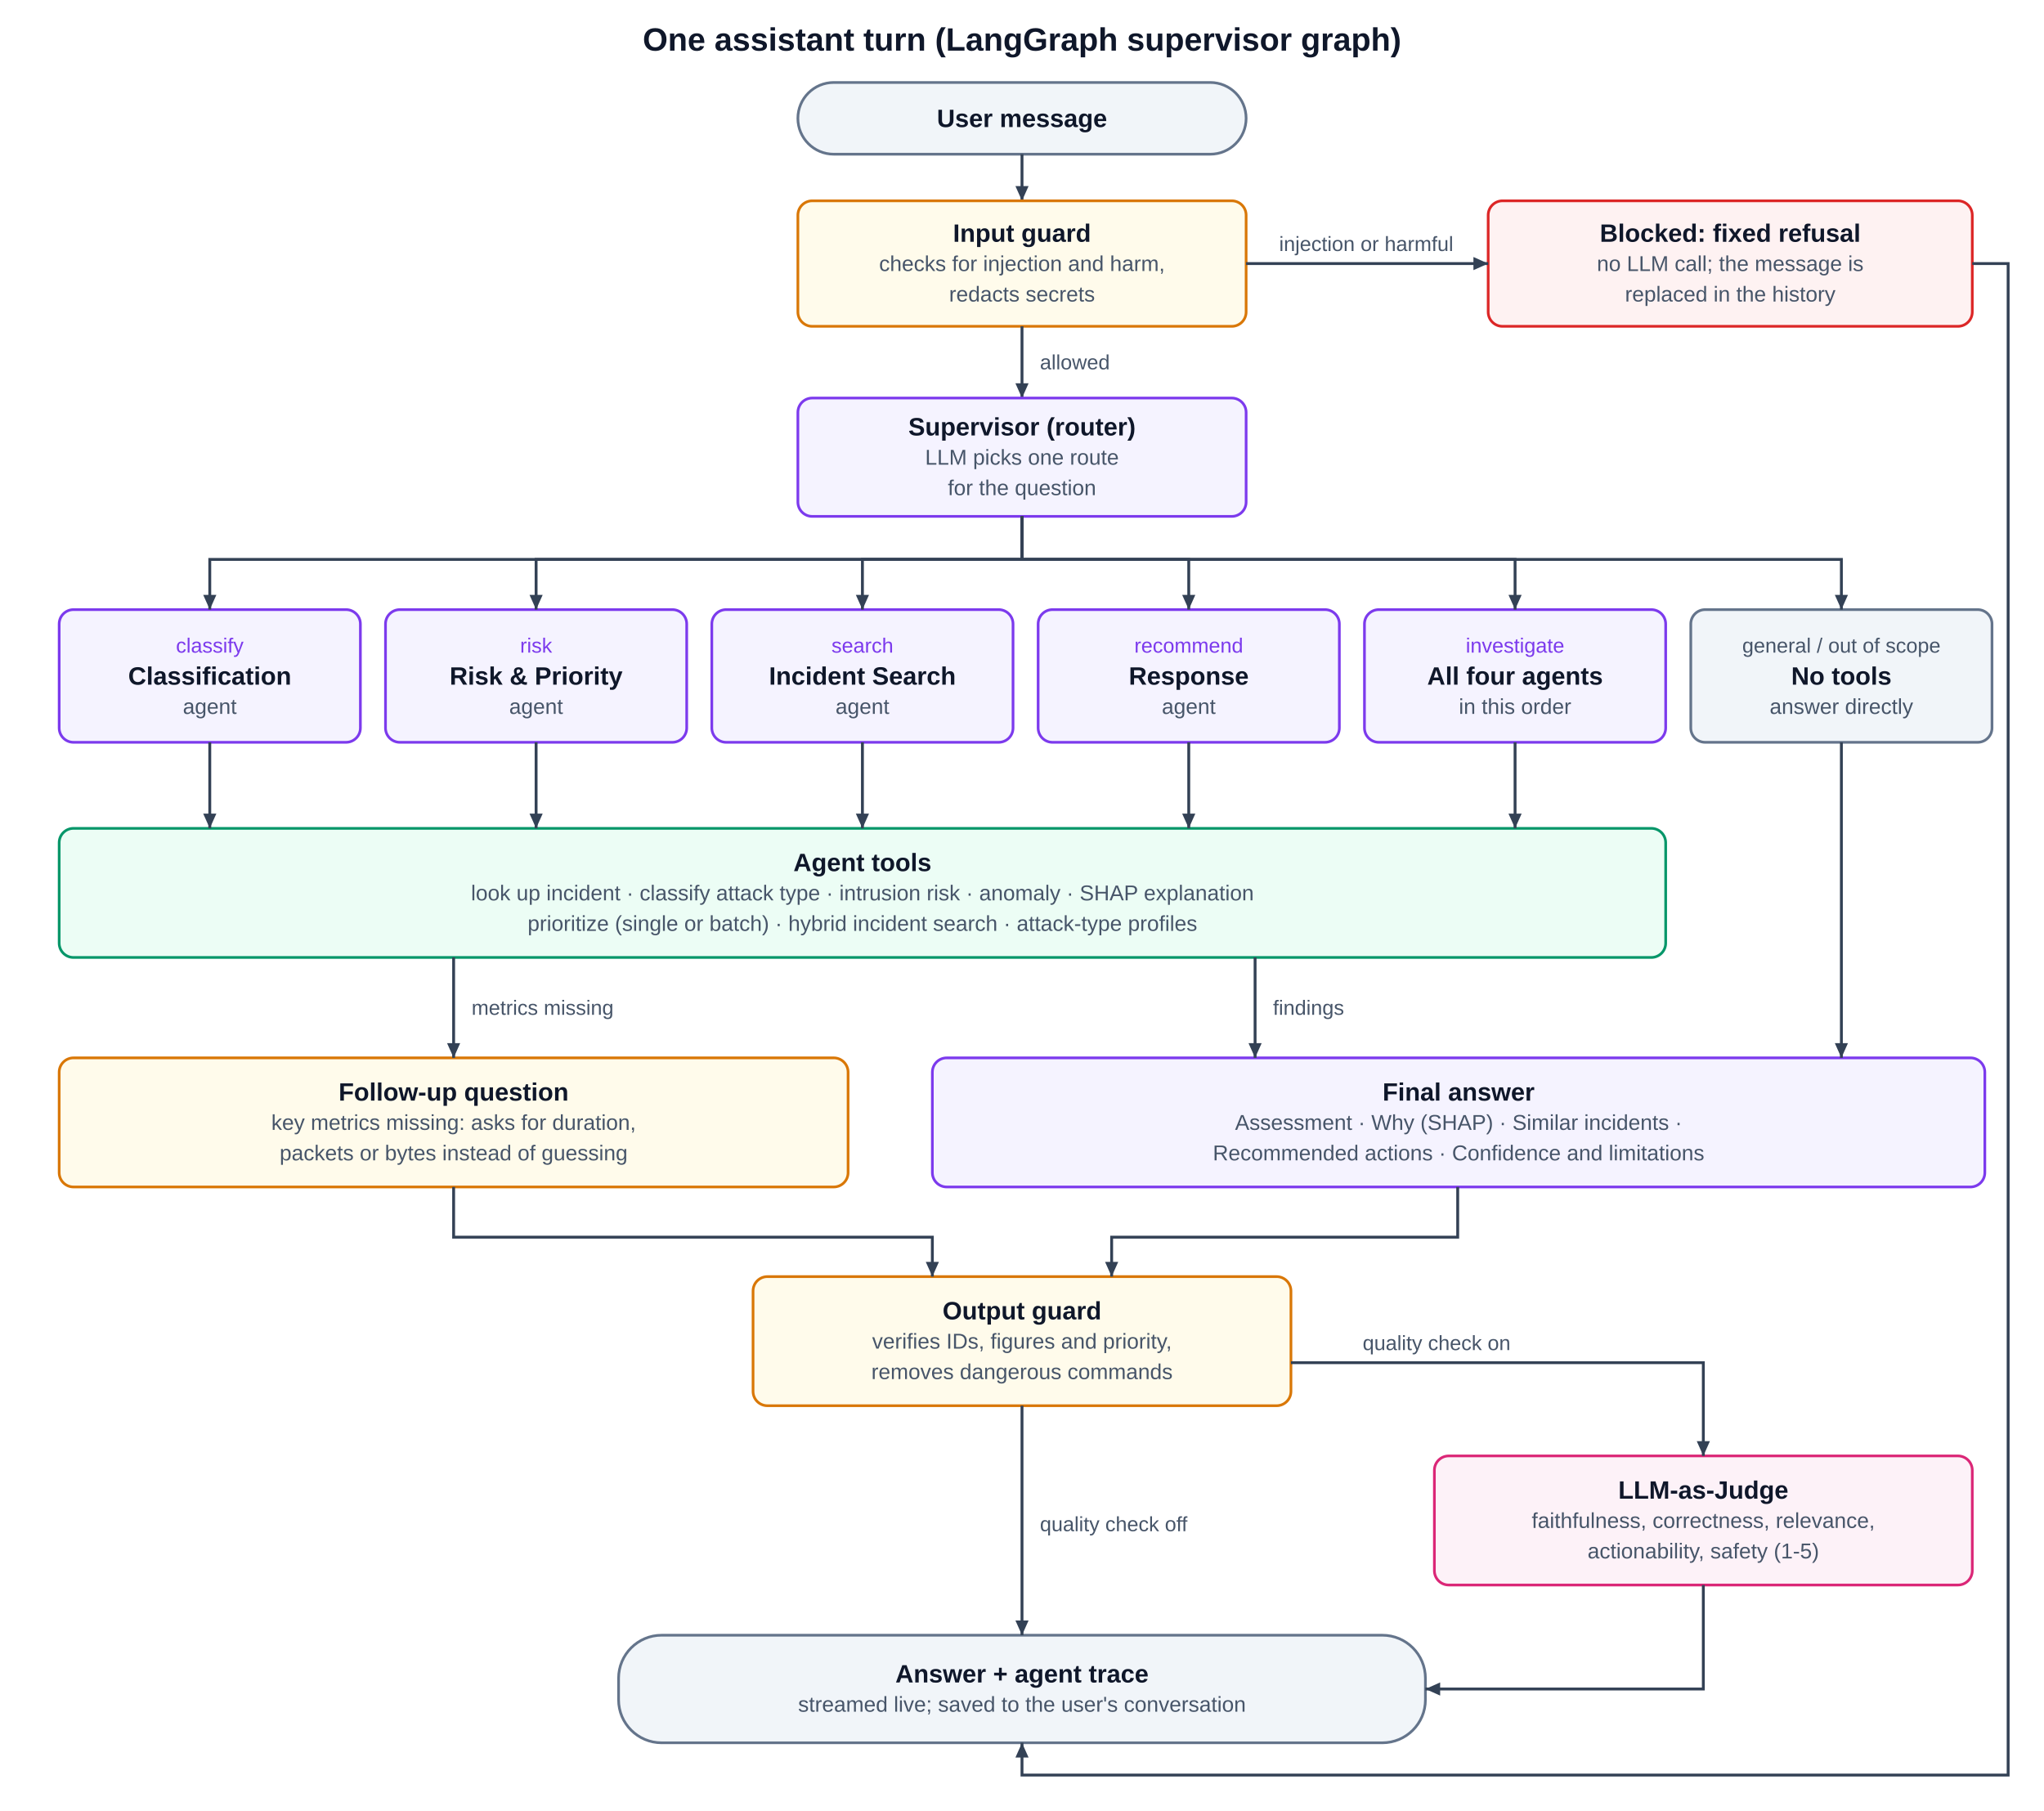
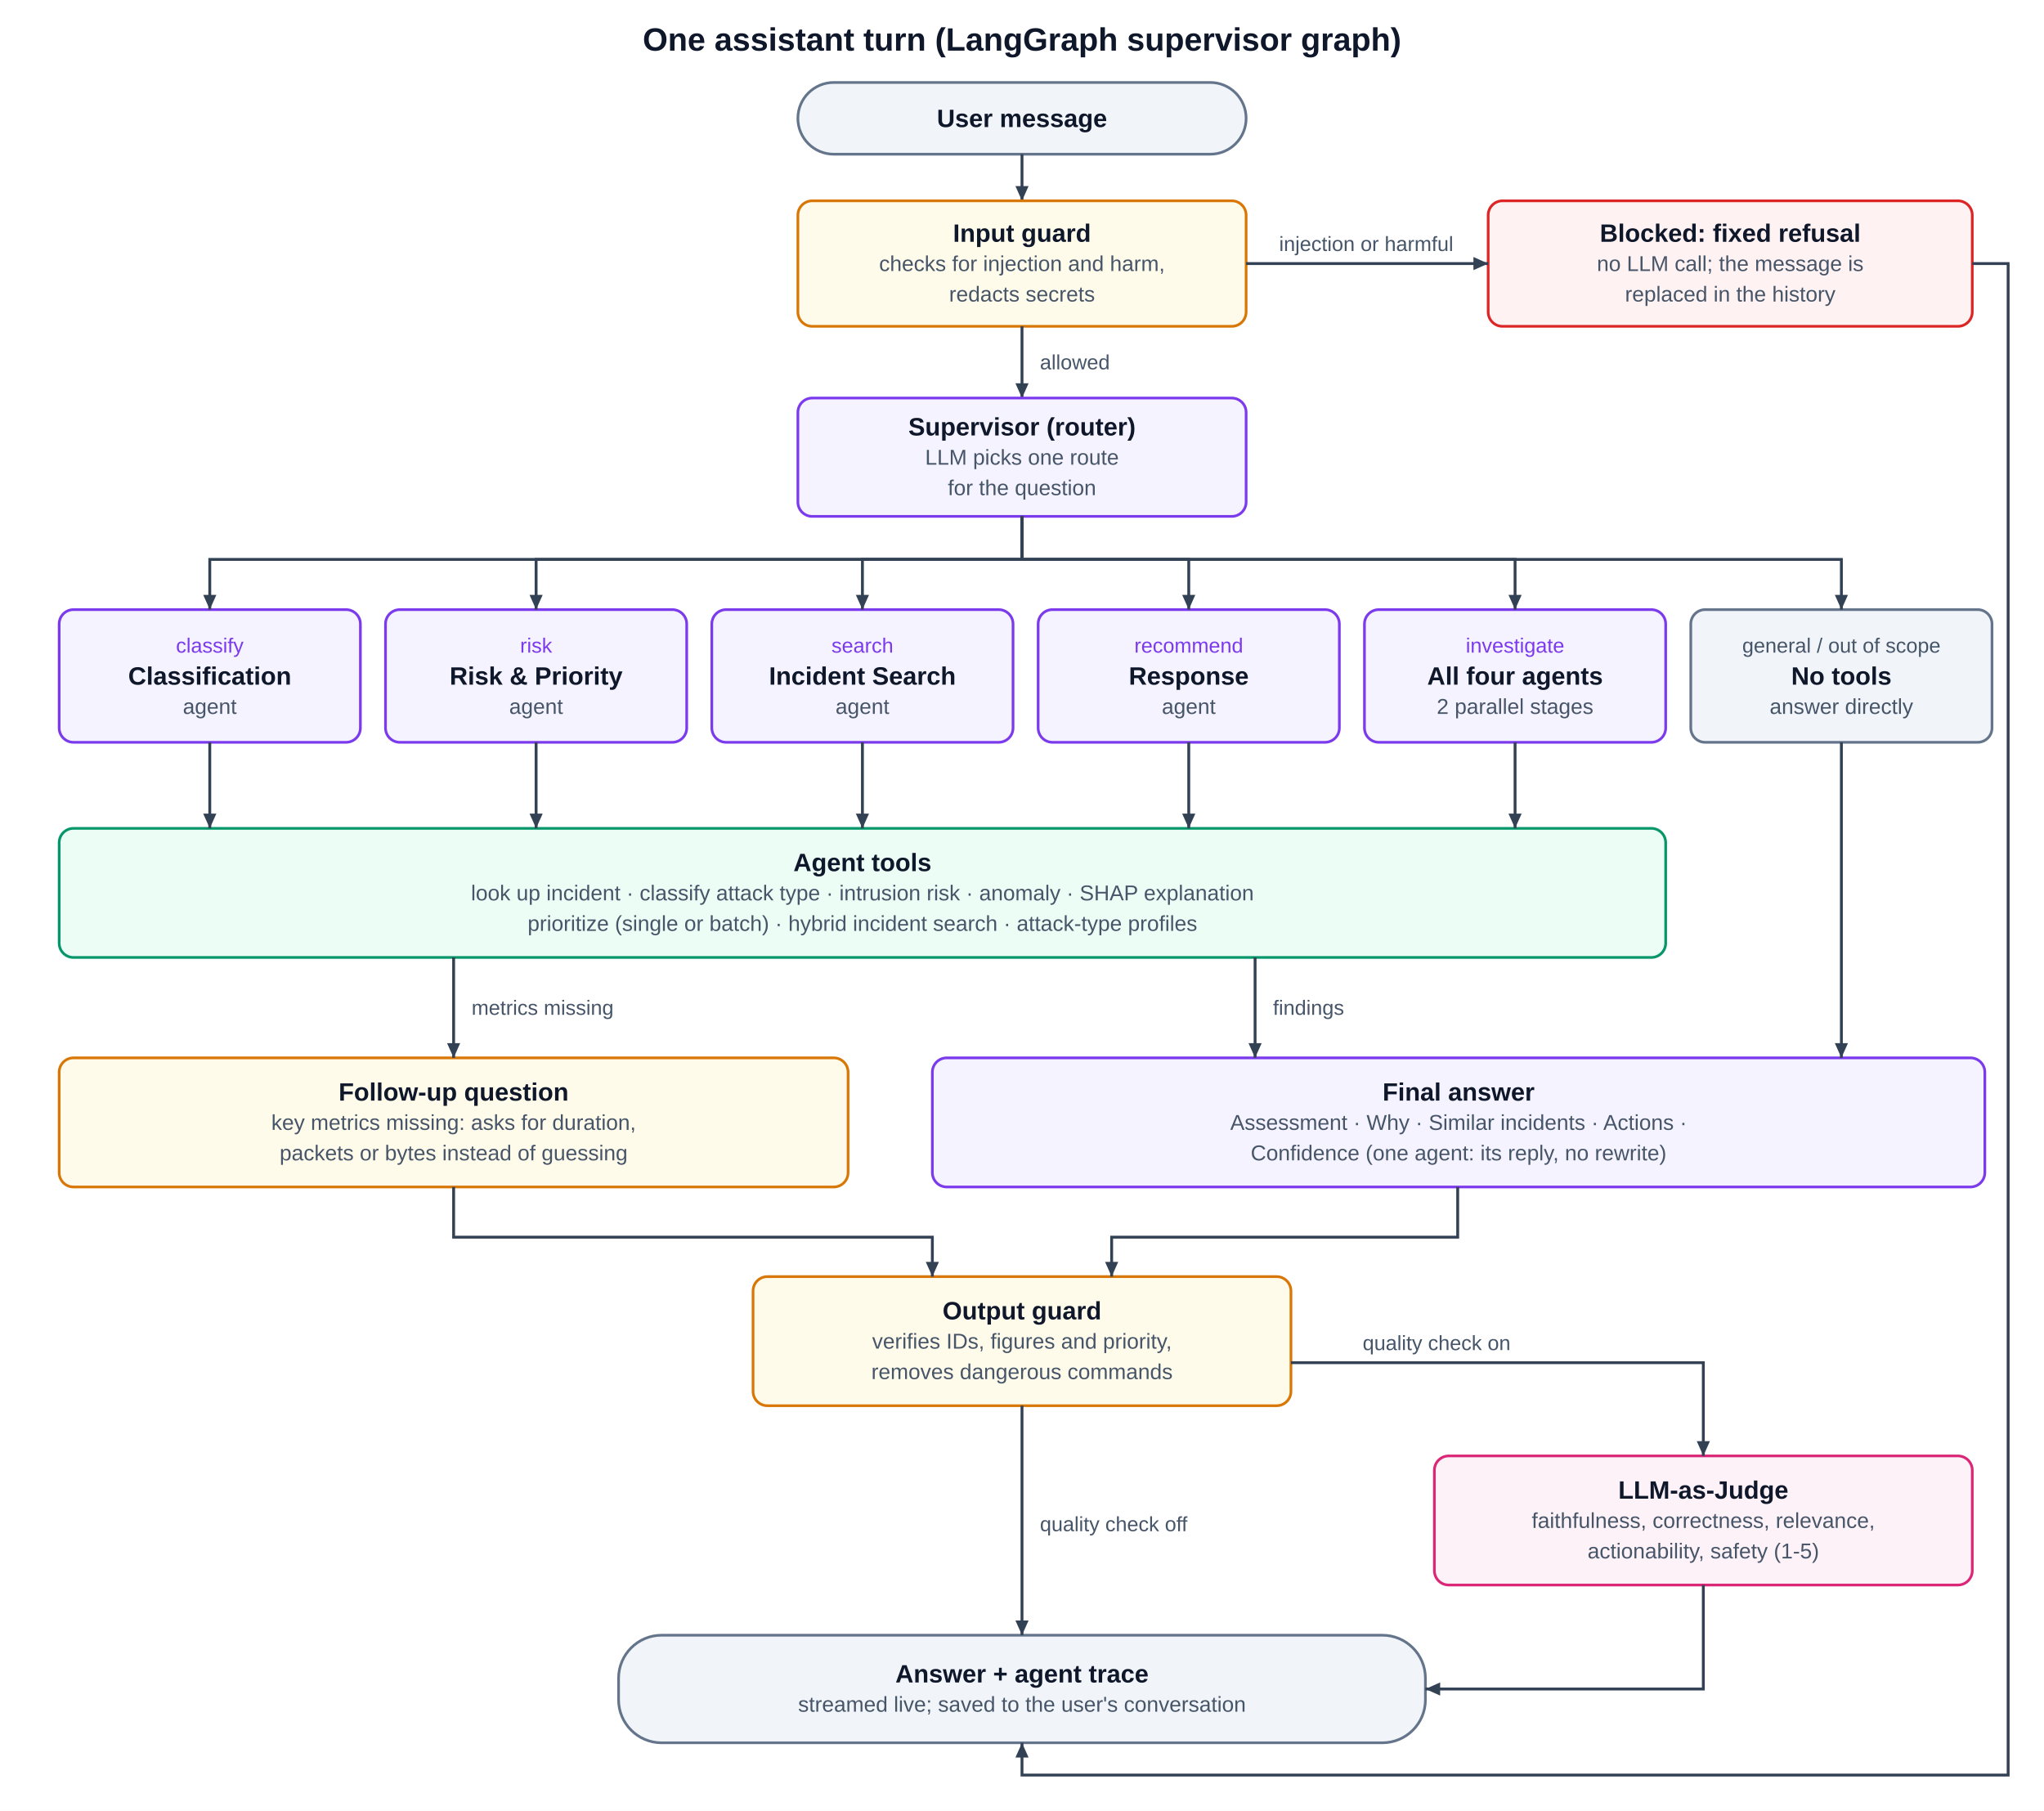
<svg xmlns="http://www.w3.org/2000/svg" width="1140" height="1010" viewBox="0 0 1140 1010" font-family="Arial, Helvetica, sans-serif">
  <rect width="100%" height="100%" fill="white" />
  <text x="570" y="22" font-size="18" font-weight="bold" fill="#0F172A" text-anchor="middle" dominant-baseline="central">One assistant turn (LangGraph supervisor graph)</text>
  <rect x="445" y="46" width="250" height="40" rx="20" fill="#F1F5F9" stroke="#64748B" stroke-width="1.5" />
  <text x="570.0" y="66.0" font-size="14" font-weight="bold" fill="#0F172A" text-anchor="middle" dominant-baseline="central">User message</text>
  <polyline points="570,86 570,112" fill="none" stroke="#334155" stroke-width="1.6" />
  <polygon points="570,112 566.33,103.782 573.67,103.782" fill="#334155" />
  <rect x="445" y="112" width="250" height="70" rx="8" fill="#FFFBEB" stroke="#D97706" stroke-width="1.5" />
  <text x="570.0" y="130.0" font-size="14" font-weight="bold" fill="#0F172A" text-anchor="middle" dominant-baseline="central">Input guard</text>
  <text x="570.0" y="147.0" font-size="12" fill="#475569" text-anchor="middle" dominant-baseline="central">checks for injection and harm,</text>
  <text x="570.0" y="164.0" font-size="12" fill="#475569" text-anchor="middle" dominant-baseline="central">redacts secrets</text>
  <rect x="830" y="112" width="270" height="70" rx="8" fill="#FEF2F2" stroke="#DC2626" stroke-width="1.5" />
  <text x="965.0" y="130.0" font-size="14" font-weight="bold" fill="#0F172A" text-anchor="middle" dominant-baseline="central">Blocked: fixed refusal</text>
  <text x="965.0" y="147.0" font-size="12" fill="#475569" text-anchor="middle" dominant-baseline="central">no LLM call; the message is</text>
  <text x="965.0" y="164.0" font-size="12" fill="#475569" text-anchor="middle" dominant-baseline="central">replaced in the history</text>
  <polyline points="695,147 830,147" fill="none" stroke="#334155" stroke-width="1.6" />
  <polygon points="830,147 821.782,150.67 821.782,143.33" fill="#334155" />
  <text x="762" y="136" font-size="11.5" fill="#475569" text-anchor="middle" dominant-baseline="central">injection or harmful</text>
  <polyline points="570,182 570,222" fill="none" stroke="#334155" stroke-width="1.6" />
  <polygon points="570,222 566.33,213.782 573.67,213.782" fill="#334155" />
  <text x="580" y="202" font-size="11.5" fill="#475569" text-anchor="start" dominant-baseline="central">allowed</text>
  <rect x="445" y="222" width="250" height="66" rx="8" fill="#F5F3FF" stroke="#7C3AED" stroke-width="1.5" />
  <text x="570.0" y="238.0" font-size="14" font-weight="bold" fill="#0F172A" text-anchor="middle" dominant-baseline="central">Supervisor (router)</text>
  <text x="570.0" y="255.0" font-size="12" fill="#475569" text-anchor="middle" dominant-baseline="central">LLM picks one route</text>
  <text x="570.0" y="272.0" font-size="12" fill="#475569" text-anchor="middle" dominant-baseline="central">for the question</text>
  <rect x="33" y="340" width="168" height="74" rx="8" fill="#F5F3FF" stroke="#7C3AED" stroke-width="1.5" />
  <text x="117.0" y="360.0" font-size="11.5" fill="#7C3AED" text-anchor="middle" dominant-baseline="central">classify</text>
  <text x="117.0" y="377.0" font-size="14" font-weight="bold" fill="#0F172A" text-anchor="middle" dominant-baseline="central">Classification</text>
  <text x="117.0" y="394.0" font-size="12" fill="#475569" text-anchor="middle" dominant-baseline="central">agent</text>
  <polyline points="570,288 570,312 117.0,312 117.0,340" fill="none" stroke="#334155" stroke-width="1.6" />
  <polygon points="117.0,340 113.33,331.782 120.67,331.782" fill="#334155" />
  <rect x="215" y="340" width="168" height="74" rx="8" fill="#F5F3FF" stroke="#7C3AED" stroke-width="1.5" />
  <text x="299.0" y="360.0" font-size="11.5" fill="#7C3AED" text-anchor="middle" dominant-baseline="central">risk</text>
  <text x="299.0" y="377.0" font-size="14" font-weight="bold" fill="#0F172A" text-anchor="middle" dominant-baseline="central">Risk &amp; Priority</text>
  <text x="299.0" y="394.0" font-size="12" fill="#475569" text-anchor="middle" dominant-baseline="central">agent</text>
  <polyline points="570,288 570,312 299.0,312 299.0,340" fill="none" stroke="#334155" stroke-width="1.6" />
  <polygon points="299.0,340 295.33,331.782 302.67,331.782" fill="#334155" />
  <rect x="397" y="340" width="168" height="74" rx="8" fill="#F5F3FF" stroke="#7C3AED" stroke-width="1.5" />
  <text x="481.0" y="360.0" font-size="11.5" fill="#7C3AED" text-anchor="middle" dominant-baseline="central">search</text>
  <text x="481.0" y="377.0" font-size="14" font-weight="bold" fill="#0F172A" text-anchor="middle" dominant-baseline="central">Incident Search</text>
  <text x="481.0" y="394.0" font-size="12" fill="#475569" text-anchor="middle" dominant-baseline="central">agent</text>
  <polyline points="570,288 570,312 481.0,312 481.0,340" fill="none" stroke="#334155" stroke-width="1.6" />
  <polygon points="481.0,340 477.33,331.782 484.67,331.782" fill="#334155" />
  <rect x="579" y="340" width="168" height="74" rx="8" fill="#F5F3FF" stroke="#7C3AED" stroke-width="1.5" />
  <text x="663.0" y="360.0" font-size="11.5" fill="#7C3AED" text-anchor="middle" dominant-baseline="central">recommend</text>
  <text x="663.0" y="377.0" font-size="14" font-weight="bold" fill="#0F172A" text-anchor="middle" dominant-baseline="central">Response</text>
  <text x="663.0" y="394.0" font-size="12" fill="#475569" text-anchor="middle" dominant-baseline="central">agent</text>
  <polyline points="570,288 570,312 663.0,312 663.0,340" fill="none" stroke="#334155" stroke-width="1.6" />
  <polygon points="663.0,340 659.33,331.782 666.67,331.782" fill="#334155" />
  <rect x="761" y="340" width="168" height="74" rx="8" fill="#F5F3FF" stroke="#7C3AED" stroke-width="1.5" />
  <text x="845.0" y="360.0" font-size="11.5" fill="#7C3AED" text-anchor="middle" dominant-baseline="central">investigate</text>
  <text x="845.0" y="377.0" font-size="14" font-weight="bold" fill="#0F172A" text-anchor="middle" dominant-baseline="central">All four agents</text>
-   <text x="845.0" y="394.0" font-size="12" fill="#475569" text-anchor="middle" dominant-baseline="central">in this order</text>
+   <text x="845.0" y="394.0" font-size="12" fill="#475569" text-anchor="middle" dominant-baseline="central">2 parallel stages</text>
  <polyline points="570,288 570,312 845.0,312 845.0,340" fill="none" stroke="#334155" stroke-width="1.6" />
  <polygon points="845.0,340 841.33,331.782 848.67,331.782" fill="#334155" />
  <rect x="943" y="340" width="168" height="74" rx="8" fill="#F1F5F9" stroke="#64748B" stroke-width="1.5" />
  <text x="1027.0" y="360.0" font-size="11.5" fill="#475569" text-anchor="middle" dominant-baseline="central">general / out of scope</text>
  <text x="1027.0" y="377.0" font-size="14" font-weight="bold" fill="#0F172A" text-anchor="middle" dominant-baseline="central">No tools</text>
  <text x="1027.0" y="394.0" font-size="12" fill="#475569" text-anchor="middle" dominant-baseline="central">answer directly</text>
  <polyline points="570,288 570,312 1027.0,312 1027.0,340" fill="none" stroke="#334155" stroke-width="1.6" />
  <polygon points="1027.0,340 1023.33,331.782 1030.67,331.782" fill="#334155" />
  <rect x="33" y="462" width="896" height="72" rx="8" fill="#ECFDF5" stroke="#059669" stroke-width="1.5" />
  <text x="481.0" y="481.0" font-size="14" font-weight="bold" fill="#0F172A" text-anchor="middle" dominant-baseline="central">Agent tools</text>
  <text x="481.0" y="498.0" font-size="12" fill="#475569" text-anchor="middle" dominant-baseline="central">look up incident · classify attack type · intrusion risk · anomaly · SHAP explanation</text>
  <text x="481.0" y="515.0" font-size="12" fill="#475569" text-anchor="middle" dominant-baseline="central">prioritize (single or batch) · hybrid incident search · attack-type profiles</text>
  <polyline points="117.0,414 117.0,462" fill="none" stroke="#334155" stroke-width="1.6" />
  <polygon points="117.0,462 113.33,453.782 120.67,453.782" fill="#334155" />
  <polyline points="299.0,414 299.0,462" fill="none" stroke="#334155" stroke-width="1.6" />
  <polygon points="299.0,462 295.33,453.782 302.67,453.782" fill="#334155" />
  <polyline points="481.0,414 481.0,462" fill="none" stroke="#334155" stroke-width="1.6" />
  <polygon points="481.0,462 477.33,453.782 484.67,453.782" fill="#334155" />
  <polyline points="663.0,414 663.0,462" fill="none" stroke="#334155" stroke-width="1.6" />
  <polygon points="663.0,462 659.33,453.782 666.67,453.782" fill="#334155" />
  <polyline points="845.0,414 845.0,462" fill="none" stroke="#334155" stroke-width="1.6" />
  <polygon points="845.0,462 841.33,453.782 848.67,453.782" fill="#334155" />
  <rect x="33" y="590" width="440" height="72" rx="8" fill="#FFFBEB" stroke="#D97706" stroke-width="1.5" />
  <text x="253.0" y="609.0" font-size="14" font-weight="bold" fill="#0F172A" text-anchor="middle" dominant-baseline="central">Follow-up question</text>
  <text x="253.0" y="626.0" font-size="12" fill="#475569" text-anchor="middle" dominant-baseline="central">key metrics missing: asks for duration,</text>
  <text x="253.0" y="643.0" font-size="12" fill="#475569" text-anchor="middle" dominant-baseline="central">packets or bytes instead of guessing</text>
  <rect x="520" y="590" width="587" height="72" rx="8" fill="#F5F3FF" stroke="#7C3AED" stroke-width="1.5" />
  <text x="813.5" y="609.0" font-size="14" font-weight="bold" fill="#0F172A" text-anchor="middle" dominant-baseline="central">Final answer</text>
-   <text x="813.5" y="626.0" font-size="12" fill="#475569" text-anchor="middle" dominant-baseline="central">Assessment · Why (SHAP) · Similar incidents ·</text>
-   <text x="813.5" y="643.0" font-size="12" fill="#475569" text-anchor="middle" dominant-baseline="central">Recommended actions · Confidence and limitations</text>
+   <text x="813.5" y="626.0" font-size="12" fill="#475569" text-anchor="middle" dominant-baseline="central">Assessment · Why · Similar incidents · Actions ·</text>
+   <text x="813.5" y="643.0" font-size="12" fill="#475569" text-anchor="middle" dominant-baseline="central">Confidence  (one agent: its reply, no rewrite)</text>
  <polyline points="253,534 253,590" fill="none" stroke="#334155" stroke-width="1.6" />
  <polygon points="253,590 249.33,581.782 256.67,581.782" fill="#334155" />
  <text x="263" y="562" font-size="11.5" fill="#475569" text-anchor="start" dominant-baseline="central">metrics missing</text>
  <polyline points="700,534 700,590" fill="none" stroke="#334155" stroke-width="1.6" />
  <polygon points="700,590 696.33,581.782 703.67,581.782" fill="#334155" />
  <text x="710" y="562" font-size="11.5" fill="#475569" text-anchor="start" dominant-baseline="central">findings</text>
  <polyline points="1027.0,414 1027.0,590" fill="none" stroke="#334155" stroke-width="1.6" />
  <polygon points="1027.0,590 1023.33,581.782 1030.67,581.782" fill="#334155" />
  <rect x="420" y="712" width="300" height="72" rx="8" fill="#FFFBEB" stroke="#D97706" stroke-width="1.5" />
  <text x="570.0" y="731.0" font-size="14" font-weight="bold" fill="#0F172A" text-anchor="middle" dominant-baseline="central">Output guard</text>
  <text x="570.0" y="748.0" font-size="12" fill="#475569" text-anchor="middle" dominant-baseline="central">verifies IDs, figures and priority,</text>
  <text x="570.0" y="765.0" font-size="12" fill="#475569" text-anchor="middle" dominant-baseline="central">removes dangerous commands</text>
  <polyline points="253,662 253,690 520,690 520,712" fill="none" stroke="#334155" stroke-width="1.6" />
  <polygon points="520,712 516.33,703.782 523.67,703.782" fill="#334155" />
  <polyline points="813,662 813,690 620,690 620,712" fill="none" stroke="#334155" stroke-width="1.6" />
  <polygon points="620,712 616.33,703.782 623.67,703.782" fill="#334155" />
  <rect x="800" y="812" width="300" height="72" rx="8" fill="#FDF2F8" stroke="#DB2777" stroke-width="1.5" />
  <text x="950.0" y="831.0" font-size="14" font-weight="bold" fill="#0F172A" text-anchor="middle" dominant-baseline="central">LLM-as-Judge</text>
  <text x="950.0" y="848.0" font-size="12" fill="#475569" text-anchor="middle" dominant-baseline="central">faithfulness, correctness, relevance,</text>
  <text x="950.0" y="865.0" font-size="12" fill="#475569" text-anchor="middle" dominant-baseline="central">actionability, safety (1-5)</text>
  <polyline points="720,760 950,760 950,812" fill="none" stroke="#334155" stroke-width="1.6" />
  <polygon points="950,812 946.33,803.782 953.67,803.782" fill="#334155" />
  <text x="760" y="749" font-size="11.5" fill="#475569" text-anchor="start" dominant-baseline="central">quality check on</text>
  <rect x="345" y="912" width="450" height="60" rx="24" fill="#F1F5F9" stroke="#64748B" stroke-width="1.5" />
  <text x="570.0" y="933.5" font-size="14" font-weight="bold" fill="#0F172A" text-anchor="middle" dominant-baseline="central">Answer + agent trace</text>
  <text x="570.0" y="950.5" font-size="12" fill="#475569" text-anchor="middle" dominant-baseline="central">streamed live; saved to the user's conversation</text>
  <polyline points="570,784 570,912" fill="none" stroke="#334155" stroke-width="1.6" />
  <polygon points="570,912 566.33,903.782 573.67,903.782" fill="#334155" />
  <text x="580" y="850" font-size="11.5" fill="#475569" text-anchor="start" dominant-baseline="central">quality check off</text>
  <polyline points="950,884 950,942 795,942" fill="none" stroke="#334155" stroke-width="1.6" />
  <polygon points="795,942 803.218,938.33 803.218,945.67" fill="#334155" />
  <polyline points="1100,147 1120,147 1120,990 570,990 570,972" fill="none" stroke="#334155" stroke-width="1.6" />
  <polygon points="570,972 573.67,980.218 566.33,980.218" fill="#334155" />
</svg>
